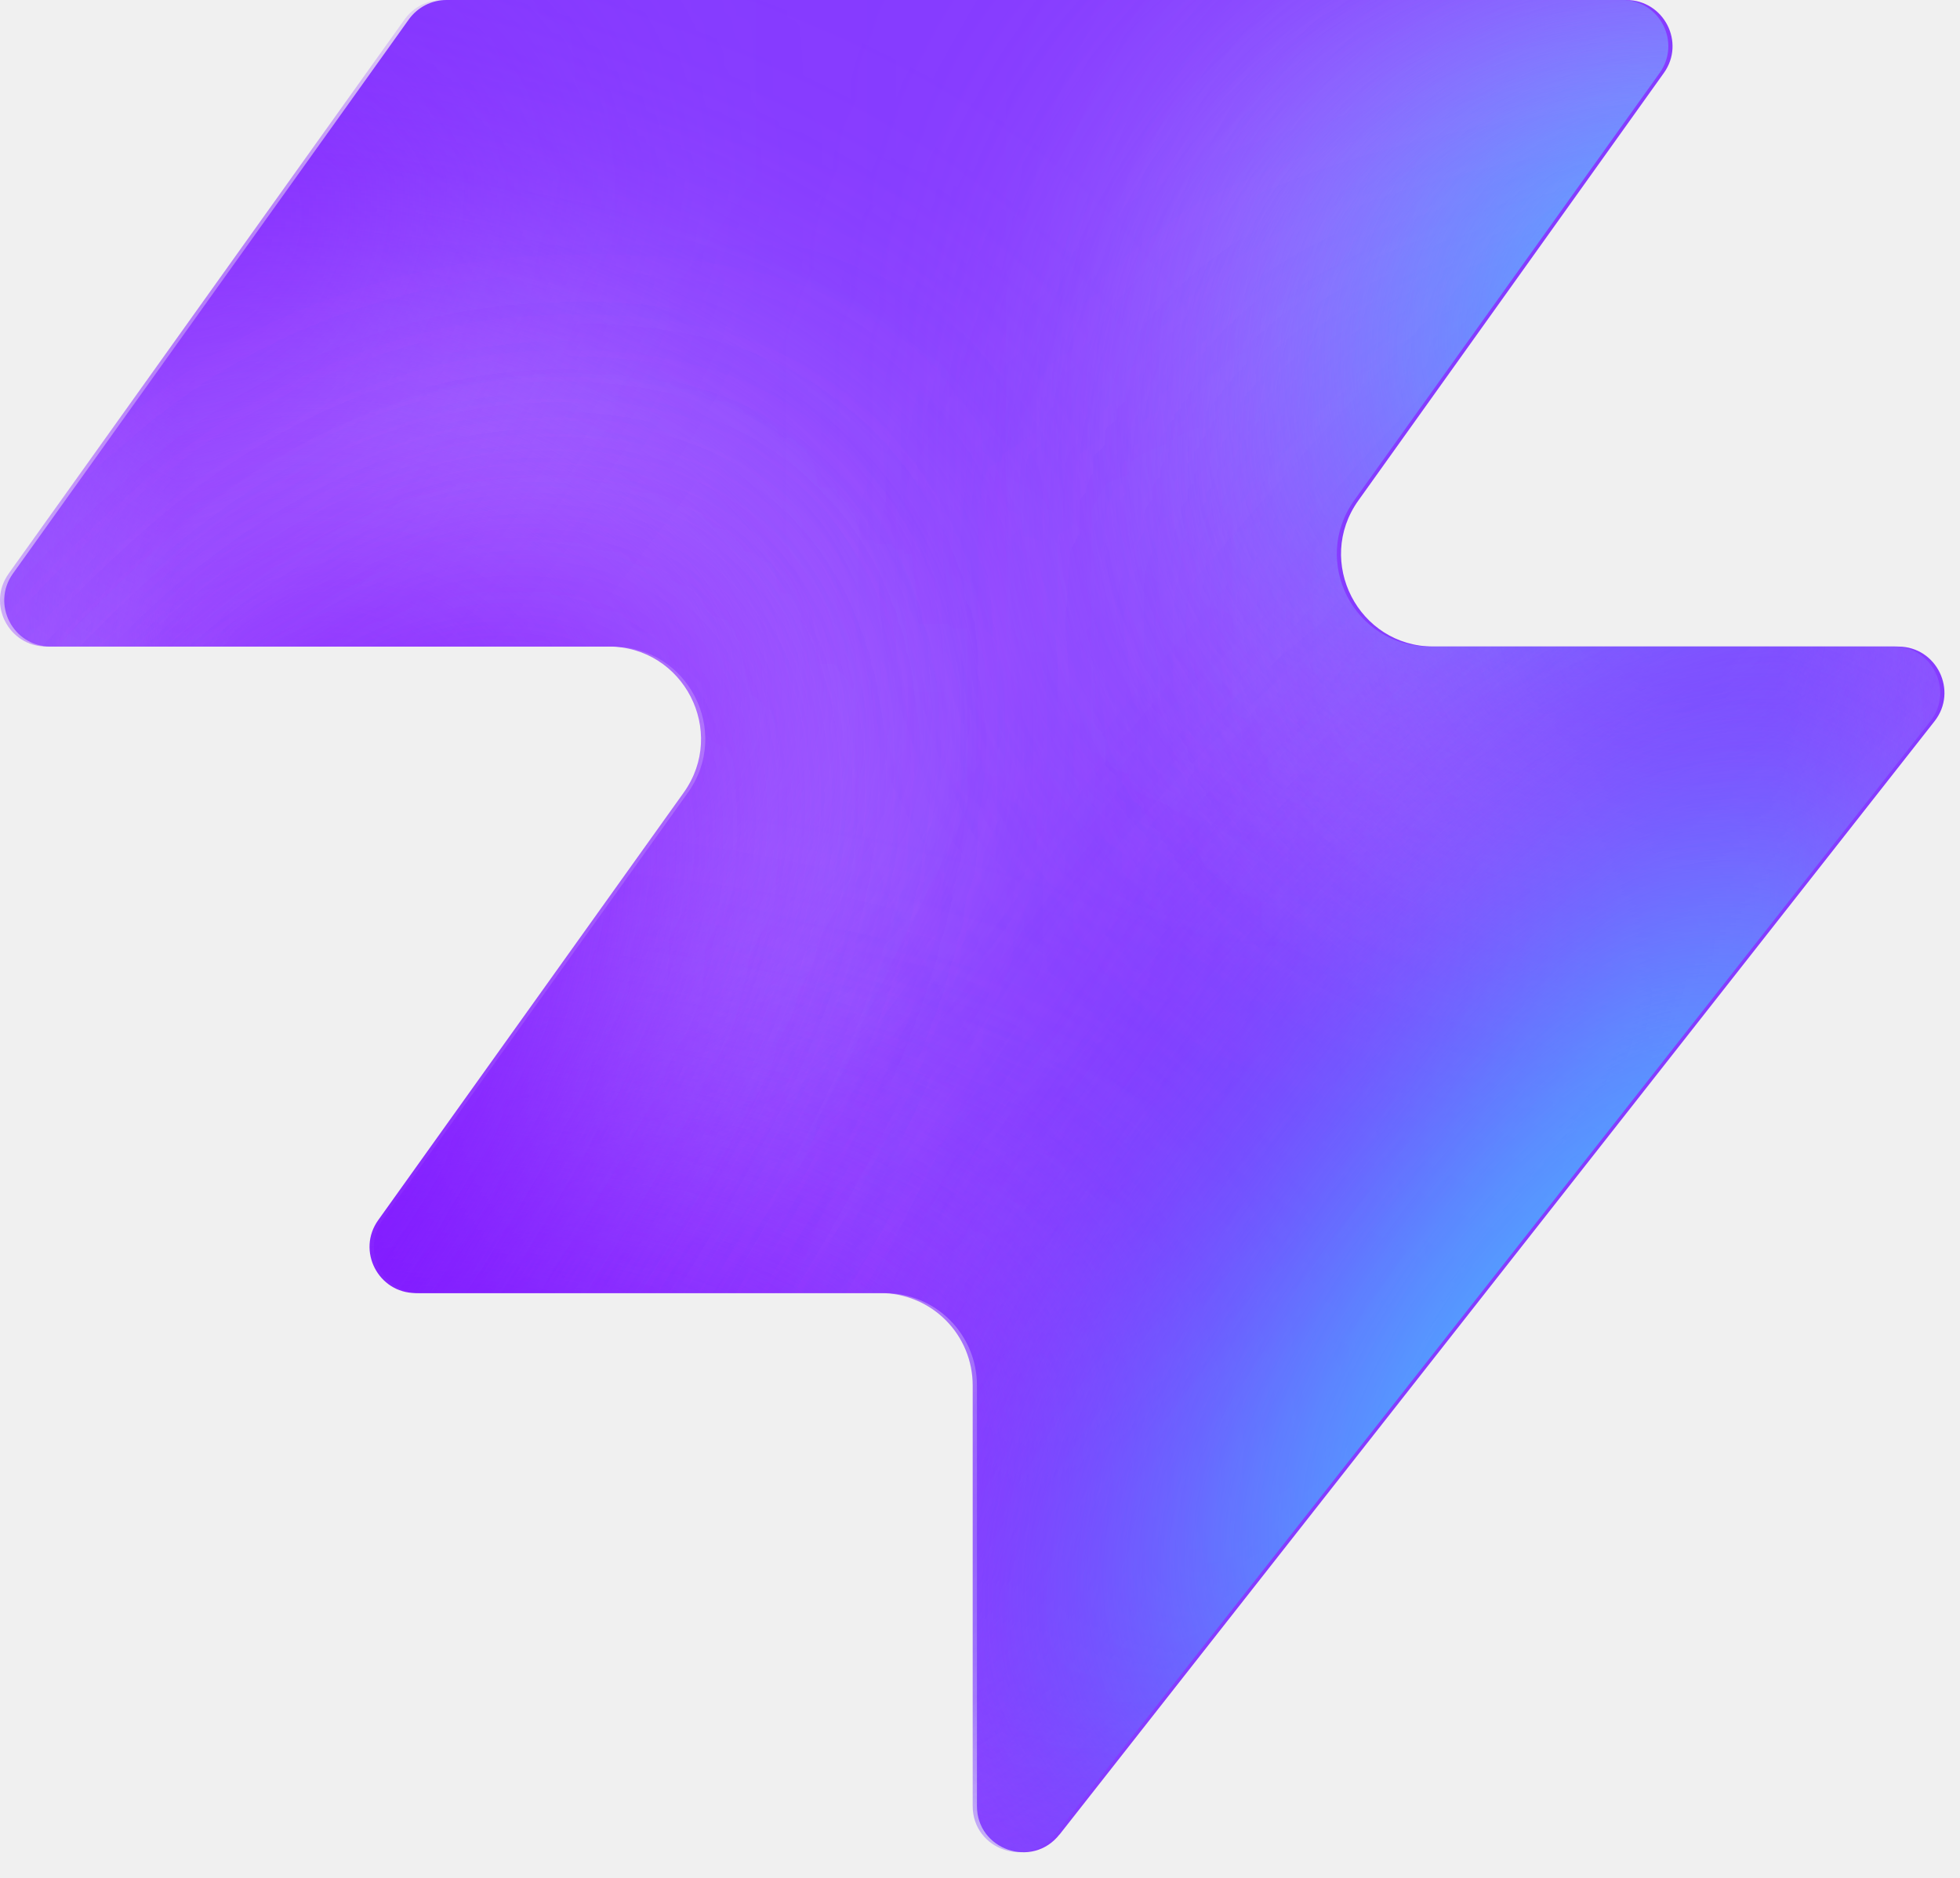
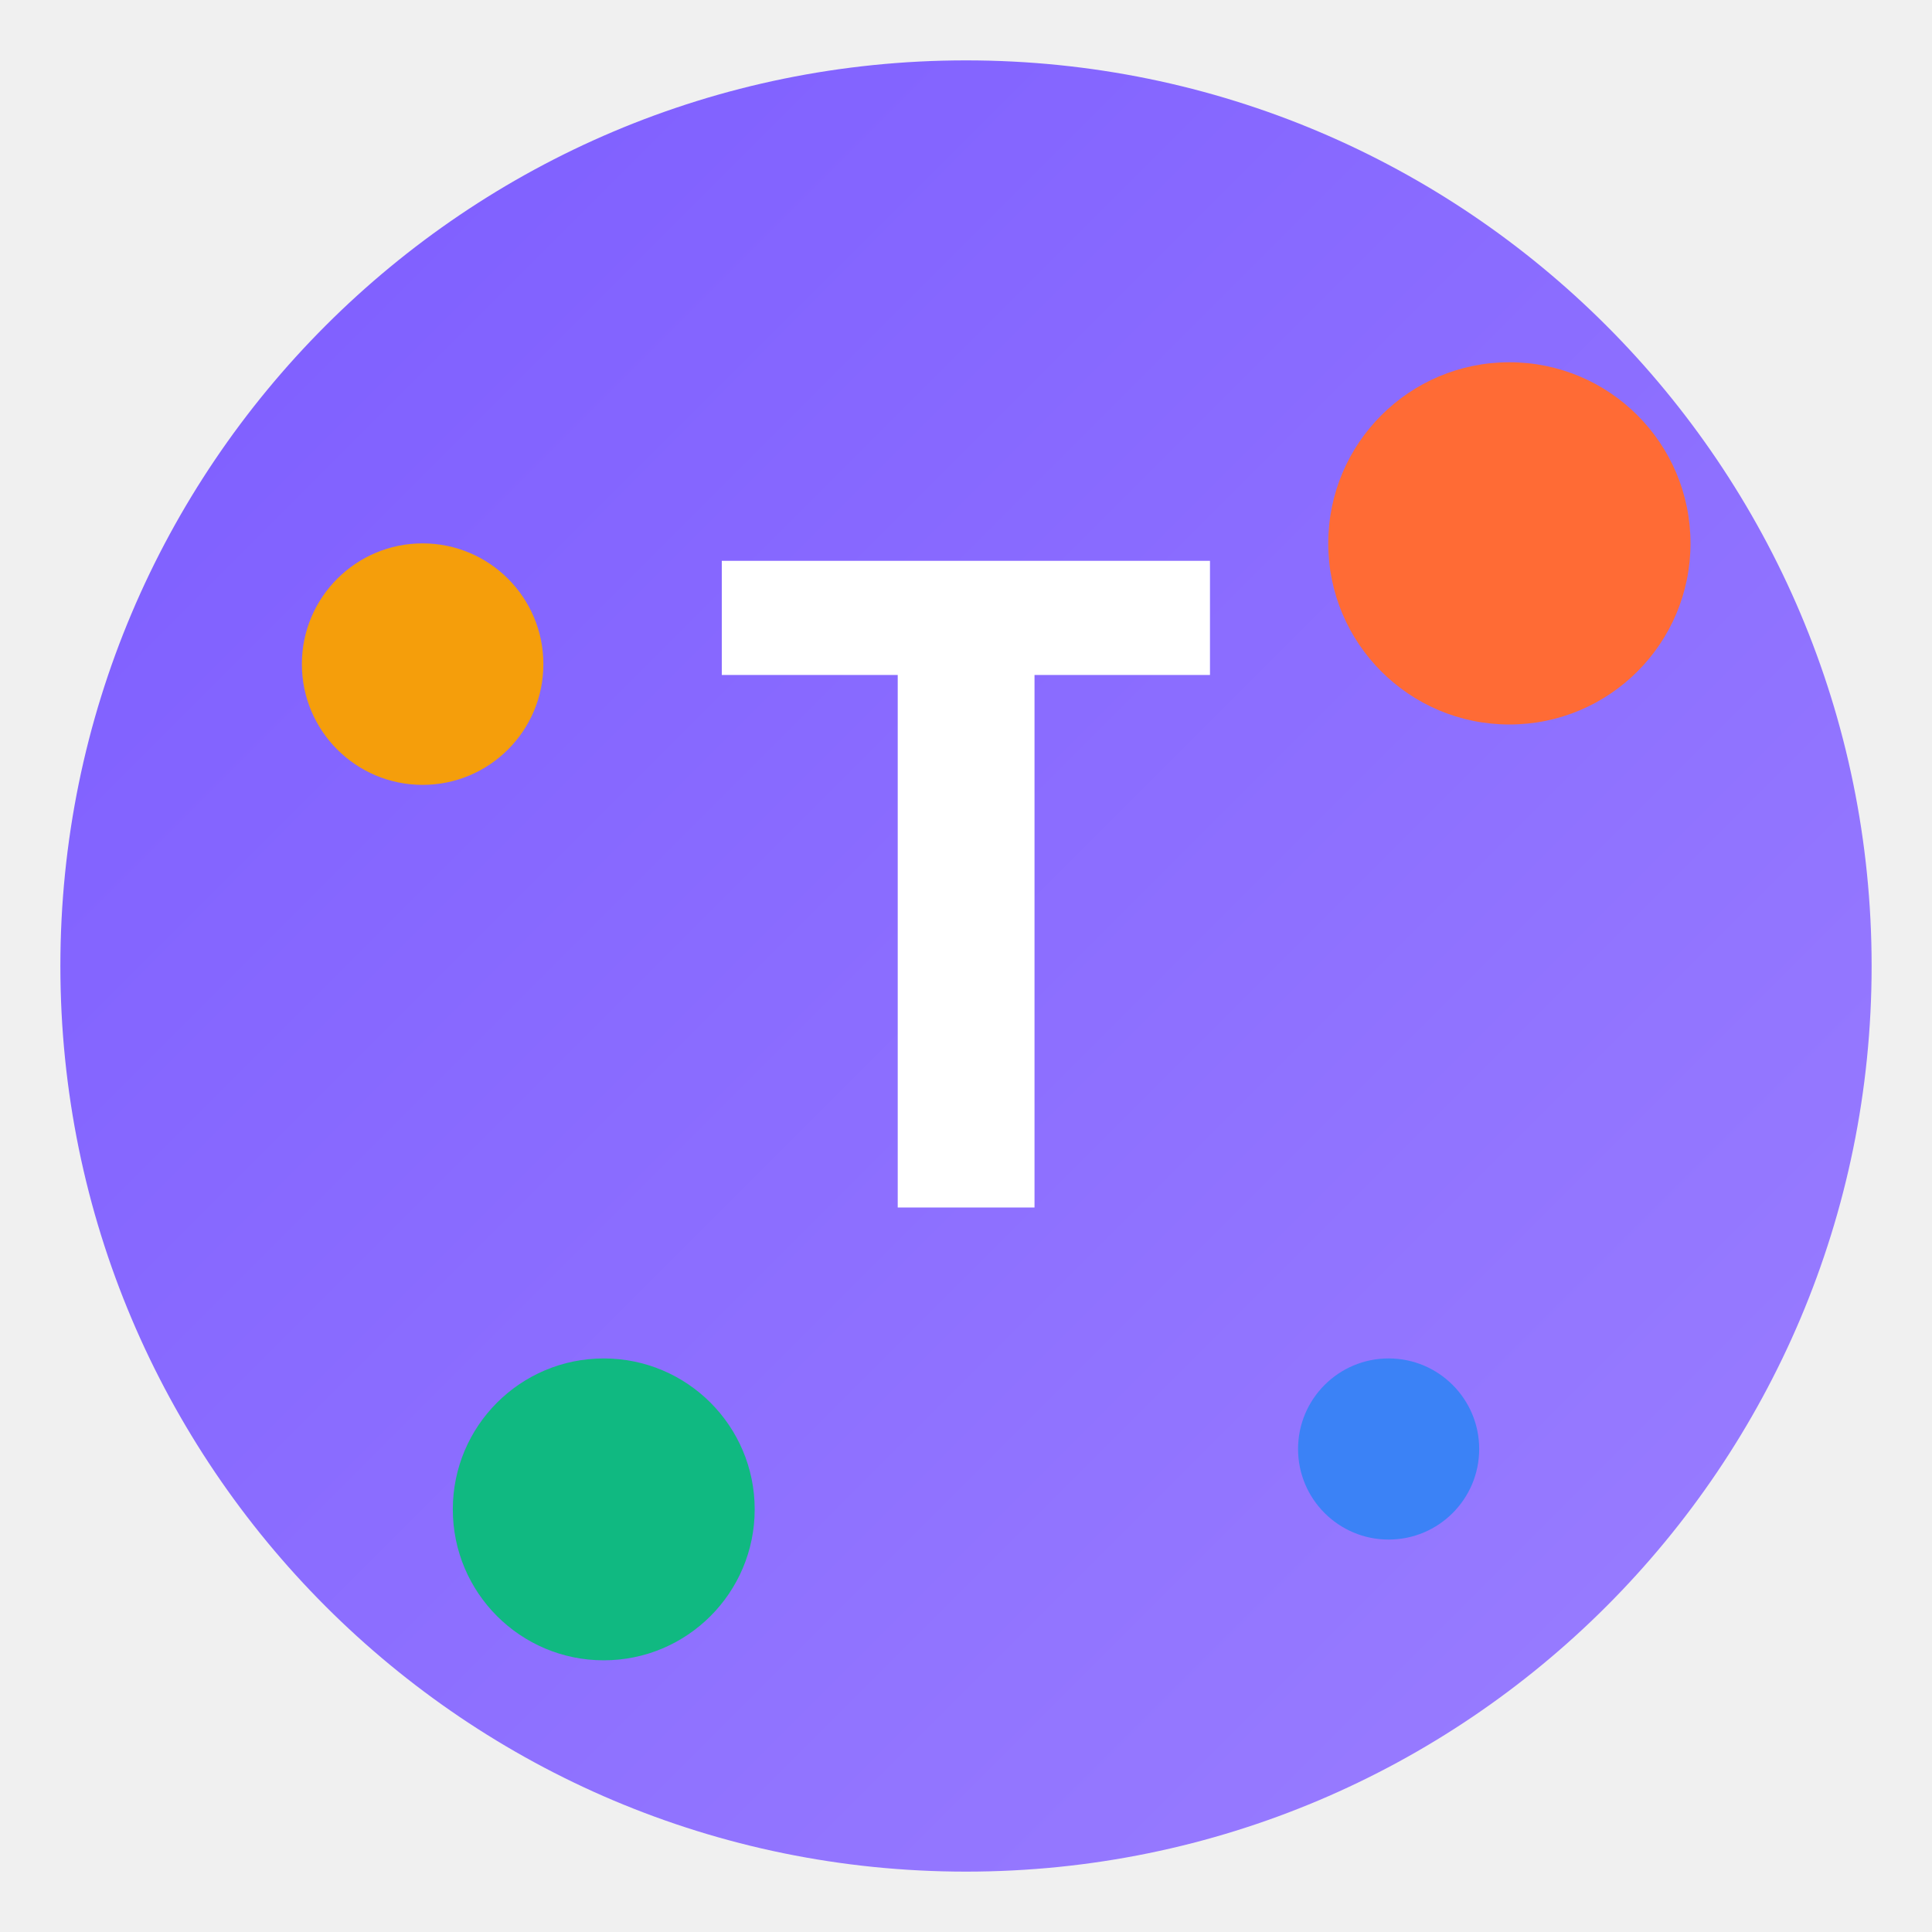
- <svg xmlns="http://www.w3.org/2000/svg" width="48" height="46" fill="none" viewBox="0 0 48 46">
-   <path fill="#863bff" d="M25.946 44.938c-.664.845-2.021.375-2.021-.698V33.937a2.26 2.26 0 0 0-2.262-2.262H10.287c-.92 0-1.456-1.04-.92-1.788l7.48-10.471c1.07-1.497 0-3.578-1.842-3.578H1.237c-.92 0-1.456-1.04-.92-1.788L10.013.474c.214-.297.556-.474.92-.474h28.894c.92 0 1.456 1.04.92 1.788l-7.48 10.471c-1.07 1.498 0 3.579 1.842 3.579h11.377c.943 0 1.473 1.088.89 1.83L25.947 44.94z" style="fill:#863bff;fill:color(display-p3 .525 .23 1);fill-opacity:1" />
-   <mask id="a" width="48" height="46" x="0" y="0" maskUnits="userSpaceOnUse" style="mask-type:alpha">
-     <path fill="#000" d="M25.842 44.938c-.664.844-2.021.375-2.021-.698V33.937a2.26 2.26 0 0 0-2.262-2.262H10.183c-.92 0-1.456-1.04-.92-1.788l7.48-10.471c1.07-1.498 0-3.579-1.842-3.579H1.133c-.92 0-1.456-1.04-.92-1.787L9.91.473c.214-.297.556-.474.92-.474h28.894c.92 0 1.456 1.04.92 1.788l-7.48 10.471c-1.07 1.498 0 3.578 1.842 3.578h11.377c.943 0 1.473 1.088.89 1.832L25.843 44.94z" style="fill:#000;fill-opacity:1" />
-   </mask>
-   <g mask="url(#a)">
-     <g filter="url(#b)">
-       <ellipse cx="5.508" cy="14.704" fill="#ede6ff" rx="5.508" ry="14.704" style="fill:#ede6ff;fill:color(display-p3 .927 .903 1);fill-opacity:1" transform="matrix(.00324 1 1 -.00324 -4.47 31.516)" />
-     </g>
-     <g filter="url(#c)">
-       <ellipse cx="10.399" cy="29.851" fill="#ede6ff" rx="10.399" ry="29.851" style="fill:#ede6ff;fill:color(display-p3 .927 .903 1);fill-opacity:1" transform="matrix(.00324 1 1 -.00324 -39.328 7.883)" />
-     </g>
-     <g filter="url(#d)">
-       <ellipse cx="5.508" cy="30.487" fill="#7e14ff" rx="5.508" ry="30.487" style="fill:#7e14ff;fill:color(display-p3 .492 .077 1);fill-opacity:1" transform="rotate(89.814 -25.913 -14.639)scale(1 -1)" />
-     </g>
-     <g filter="url(#e)">
-       <ellipse cx="5.508" cy="30.599" fill="#7e14ff" rx="5.508" ry="30.599" style="fill:#7e14ff;fill:color(display-p3 .492 .077 1);fill-opacity:1" transform="rotate(89.814 -32.644 -3.334)scale(1 -1)" />
-     </g>
-     <g filter="url(#f)">
-       <ellipse cx="5.508" cy="30.599" fill="#7e14ff" rx="5.508" ry="30.599" style="fill:#7e14ff;fill:color(display-p3 .492 .077 1);fill-opacity:1" transform="matrix(.00324 1 1 -.00324 -34.34 30.47)" />
-     </g>
-     <g filter="url(#g)">
-       <ellipse cx="14.072" cy="22.078" fill="#ede6ff" rx="14.072" ry="22.078" style="fill:#ede6ff;fill:color(display-p3 .927 .903 1);fill-opacity:1" transform="rotate(93.35 24.506 48.493)scale(-1 1)" />
-     </g>
-     <g filter="url(#h)">
-       <ellipse cx="3.47" cy="21.501" fill="#7e14ff" rx="3.47" ry="21.501" style="fill:#7e14ff;fill:color(display-p3 .492 .077 1);fill-opacity:1" transform="rotate(89.009 28.708 47.59)scale(-1 1)" />
-     </g>
-     <g filter="url(#i)">
-       <ellipse cx="3.47" cy="21.501" fill="#7e14ff" rx="3.47" ry="21.501" style="fill:#7e14ff;fill:color(display-p3 .492 .077 1);fill-opacity:1" transform="rotate(89.009 28.708 47.59)scale(-1 1)" />
-     </g>
-     <g filter="url(#j)">
-       <ellipse cx=".387" cy="8.972" fill="#7e14ff" rx="4.407" ry="29.108" style="fill:#7e14ff;fill:color(display-p3 .492 .077 1);fill-opacity:1" transform="rotate(39.51 .387 8.972)" />
-     </g>
-     <g filter="url(#k)">
-       <ellipse cx="47.523" cy="-6.092" fill="#7e14ff" rx="4.407" ry="29.108" style="fill:#7e14ff;fill:color(display-p3 .492 .077 1);fill-opacity:1" transform="rotate(37.892 47.523 -6.092)" />
-     </g>
-     <g filter="url(#l)">
-       <ellipse cx="41.412" cy="6.333" fill="#47bfff" rx="5.971" ry="9.665" style="fill:#47bfff;fill:color(display-p3 .28 .748 1);fill-opacity:1" transform="rotate(37.892 41.412 6.333)" />
-     </g>
-     <g filter="url(#m)">
-       <ellipse cx="-1.879" cy="38.332" fill="#7e14ff" rx="4.407" ry="29.108" style="fill:#7e14ff;fill:color(display-p3 .492 .077 1);fill-opacity:1" transform="rotate(37.892 -1.88 38.332)" />
-     </g>
-     <g filter="url(#n)">
-       <ellipse cx="-1.879" cy="38.332" fill="#7e14ff" rx="4.407" ry="29.108" style="fill:#7e14ff;fill:color(display-p3 .492 .077 1);fill-opacity:1" transform="rotate(37.892 -1.88 38.332)" />
-     </g>
-     <g filter="url(#o)">
-       <ellipse cx="35.651" cy="29.907" fill="#7e14ff" rx="4.407" ry="29.108" style="fill:#7e14ff;fill:color(display-p3 .492 .077 1);fill-opacity:1" transform="rotate(37.892 35.651 29.907)" />
-     </g>
-     <g filter="url(#p)">
-       <ellipse cx="38.418" cy="32.4" fill="#47bfff" rx="5.971" ry="15.297" style="fill:#47bfff;fill:color(display-p3 .28 .748 1);fill-opacity:1" transform="rotate(37.892 38.418 32.4)" />
-     </g>
-   </g>
+ <svg xmlns="http://www.w3.org/2000/svg" viewBox="0 0 64 64">
  <defs>
-     <filter id="b" width="60.045" height="41.654" x="-19.77" y="16.149" color-interpolation-filters="sRGB" filterUnits="userSpaceOnUse">
-       <feFlood flood-opacity="0" result="BackgroundImageFix" />
-       <feBlend in="SourceGraphic" in2="BackgroundImageFix" result="shape" />
-       <feGaussianBlur result="effect1_foregroundBlur_2002_17158" stdDeviation="7.659" />
-     </filter>
-     <filter id="c" width="90.34" height="51.437" x="-54.613" y="-7.533" color-interpolation-filters="sRGB" filterUnits="userSpaceOnUse">
-       <feFlood flood-opacity="0" result="BackgroundImageFix" />
-       <feBlend in="SourceGraphic" in2="BackgroundImageFix" result="shape" />
-       <feGaussianBlur result="effect1_foregroundBlur_2002_17158" stdDeviation="7.659" />
-     </filter>
-     <filter id="d" width="79.355" height="29.4" x="-49.64" y="2.03" color-interpolation-filters="sRGB" filterUnits="userSpaceOnUse">
-       <feFlood flood-opacity="0" result="BackgroundImageFix" />
-       <feBlend in="SourceGraphic" in2="BackgroundImageFix" result="shape" />
-       <feGaussianBlur result="effect1_foregroundBlur_2002_17158" stdDeviation="4.596" />
-     </filter>
-     <filter id="e" width="79.579" height="29.4" x="-45.045" y="20.029" color-interpolation-filters="sRGB" filterUnits="userSpaceOnUse">
-       <feFlood flood-opacity="0" result="BackgroundImageFix" />
-       <feBlend in="SourceGraphic" in2="BackgroundImageFix" result="shape" />
-       <feGaussianBlur result="effect1_foregroundBlur_2002_17158" stdDeviation="4.596" />
-     </filter>
-     <filter id="f" width="79.579" height="29.4" x="-43.513" y="21.178" color-interpolation-filters="sRGB" filterUnits="userSpaceOnUse">
-       <feFlood flood-opacity="0" result="BackgroundImageFix" />
-       <feBlend in="SourceGraphic" in2="BackgroundImageFix" result="shape" />
-       <feGaussianBlur result="effect1_foregroundBlur_2002_17158" stdDeviation="4.596" />
-     </filter>
-     <filter id="g" width="74.749" height="58.852" x="15.756" y="-17.901" color-interpolation-filters="sRGB" filterUnits="userSpaceOnUse">
-       <feFlood flood-opacity="0" result="BackgroundImageFix" />
-       <feBlend in="SourceGraphic" in2="BackgroundImageFix" result="shape" />
-       <feGaussianBlur result="effect1_foregroundBlur_2002_17158" stdDeviation="7.659" />
-     </filter>
-     <filter id="h" width="61.377" height="25.362" x="23.548" y="2.284" color-interpolation-filters="sRGB" filterUnits="userSpaceOnUse">
-       <feFlood flood-opacity="0" result="BackgroundImageFix" />
-       <feBlend in="SourceGraphic" in2="BackgroundImageFix" result="shape" />
-       <feGaussianBlur result="effect1_foregroundBlur_2002_17158" stdDeviation="4.596" />
-     </filter>
-     <filter id="i" width="61.377" height="25.362" x="23.548" y="2.284" color-interpolation-filters="sRGB" filterUnits="userSpaceOnUse">
-       <feFlood flood-opacity="0" result="BackgroundImageFix" />
-       <feBlend in="SourceGraphic" in2="BackgroundImageFix" result="shape" />
-       <feGaussianBlur result="effect1_foregroundBlur_2002_17158" stdDeviation="4.596" />
-     </filter>
-     <filter id="j" width="56.045" height="63.649" x="-27.636" y="-22.853" color-interpolation-filters="sRGB" filterUnits="userSpaceOnUse">
-       <feFlood flood-opacity="0" result="BackgroundImageFix" />
-       <feBlend in="SourceGraphic" in2="BackgroundImageFix" result="shape" />
-       <feGaussianBlur result="effect1_foregroundBlur_2002_17158" stdDeviation="4.596" />
-     </filter>
-     <filter id="k" width="54.814" height="64.646" x="20.116" y="-38.415" color-interpolation-filters="sRGB" filterUnits="userSpaceOnUse">
-       <feFlood flood-opacity="0" result="BackgroundImageFix" />
-       <feBlend in="SourceGraphic" in2="BackgroundImageFix" result="shape" />
-       <feGaussianBlur result="effect1_foregroundBlur_2002_17158" stdDeviation="4.596" />
-     </filter>
-     <filter id="l" width="33.541" height="35.313" x="24.641" y="-11.323" color-interpolation-filters="sRGB" filterUnits="userSpaceOnUse">
-       <feFlood flood-opacity="0" result="BackgroundImageFix" />
-       <feBlend in="SourceGraphic" in2="BackgroundImageFix" result="shape" />
-       <feGaussianBlur result="effect1_foregroundBlur_2002_17158" stdDeviation="4.596" />
-     </filter>
-     <filter id="m" width="54.814" height="64.646" x="-29.286" y="6.009" color-interpolation-filters="sRGB" filterUnits="userSpaceOnUse">
-       <feFlood flood-opacity="0" result="BackgroundImageFix" />
-       <feBlend in="SourceGraphic" in2="BackgroundImageFix" result="shape" />
-       <feGaussianBlur result="effect1_foregroundBlur_2002_17158" stdDeviation="4.596" />
-     </filter>
-     <filter id="n" width="54.814" height="64.646" x="-29.286" y="6.009" color-interpolation-filters="sRGB" filterUnits="userSpaceOnUse">
-       <feFlood flood-opacity="0" result="BackgroundImageFix" />
-       <feBlend in="SourceGraphic" in2="BackgroundImageFix" result="shape" />
-       <feGaussianBlur result="effect1_foregroundBlur_2002_17158" stdDeviation="4.596" />
-     </filter>
-     <filter id="o" width="54.814" height="64.646" x="8.244" y="-2.416" color-interpolation-filters="sRGB" filterUnits="userSpaceOnUse">
-       <feFlood flood-opacity="0" result="BackgroundImageFix" />
-       <feBlend in="SourceGraphic" in2="BackgroundImageFix" result="shape" />
-       <feGaussianBlur result="effect1_foregroundBlur_2002_17158" stdDeviation="4.596" />
-     </filter>
-     <filter id="p" width="39.409" height="43.623" x="18.713" y="10.588" color-interpolation-filters="sRGB" filterUnits="userSpaceOnUse">
-       <feFlood flood-opacity="0" result="BackgroundImageFix" />
-       <feBlend in="SourceGraphic" in2="BackgroundImageFix" result="shape" />
-       <feGaussianBlur result="effect1_foregroundBlur_2002_17158" stdDeviation="4.596" />
-     </filter>
+     <linearGradient id="bg" x1="0" y1="0" x2="1" y2="1">
+       <stop offset="0%" stop-color="#7C5CFF" />
+       <stop offset="100%" stop-color="#9B7FFF" />
+     </linearGradient>
  </defs>
+   <circle cx="32" cy="32" r="30" fill="url(#bg)" />
+   <text x="32" y="40" text-anchor="middle" fill="white" font-size="30" font-family="Outfit, sans-serif" font-weight="bold">T</text>
+   <circle cx="50" cy="18" r="6" fill="#FF6B35" />
+   <circle cx="14" cy="22" r="4" fill="#F59E0B" />
+   <circle cx="20" cy="50" r="5" fill="#10B981" />
+   <circle cx="46" cy="48" r="3" fill="#3B82F6" />
</svg>
